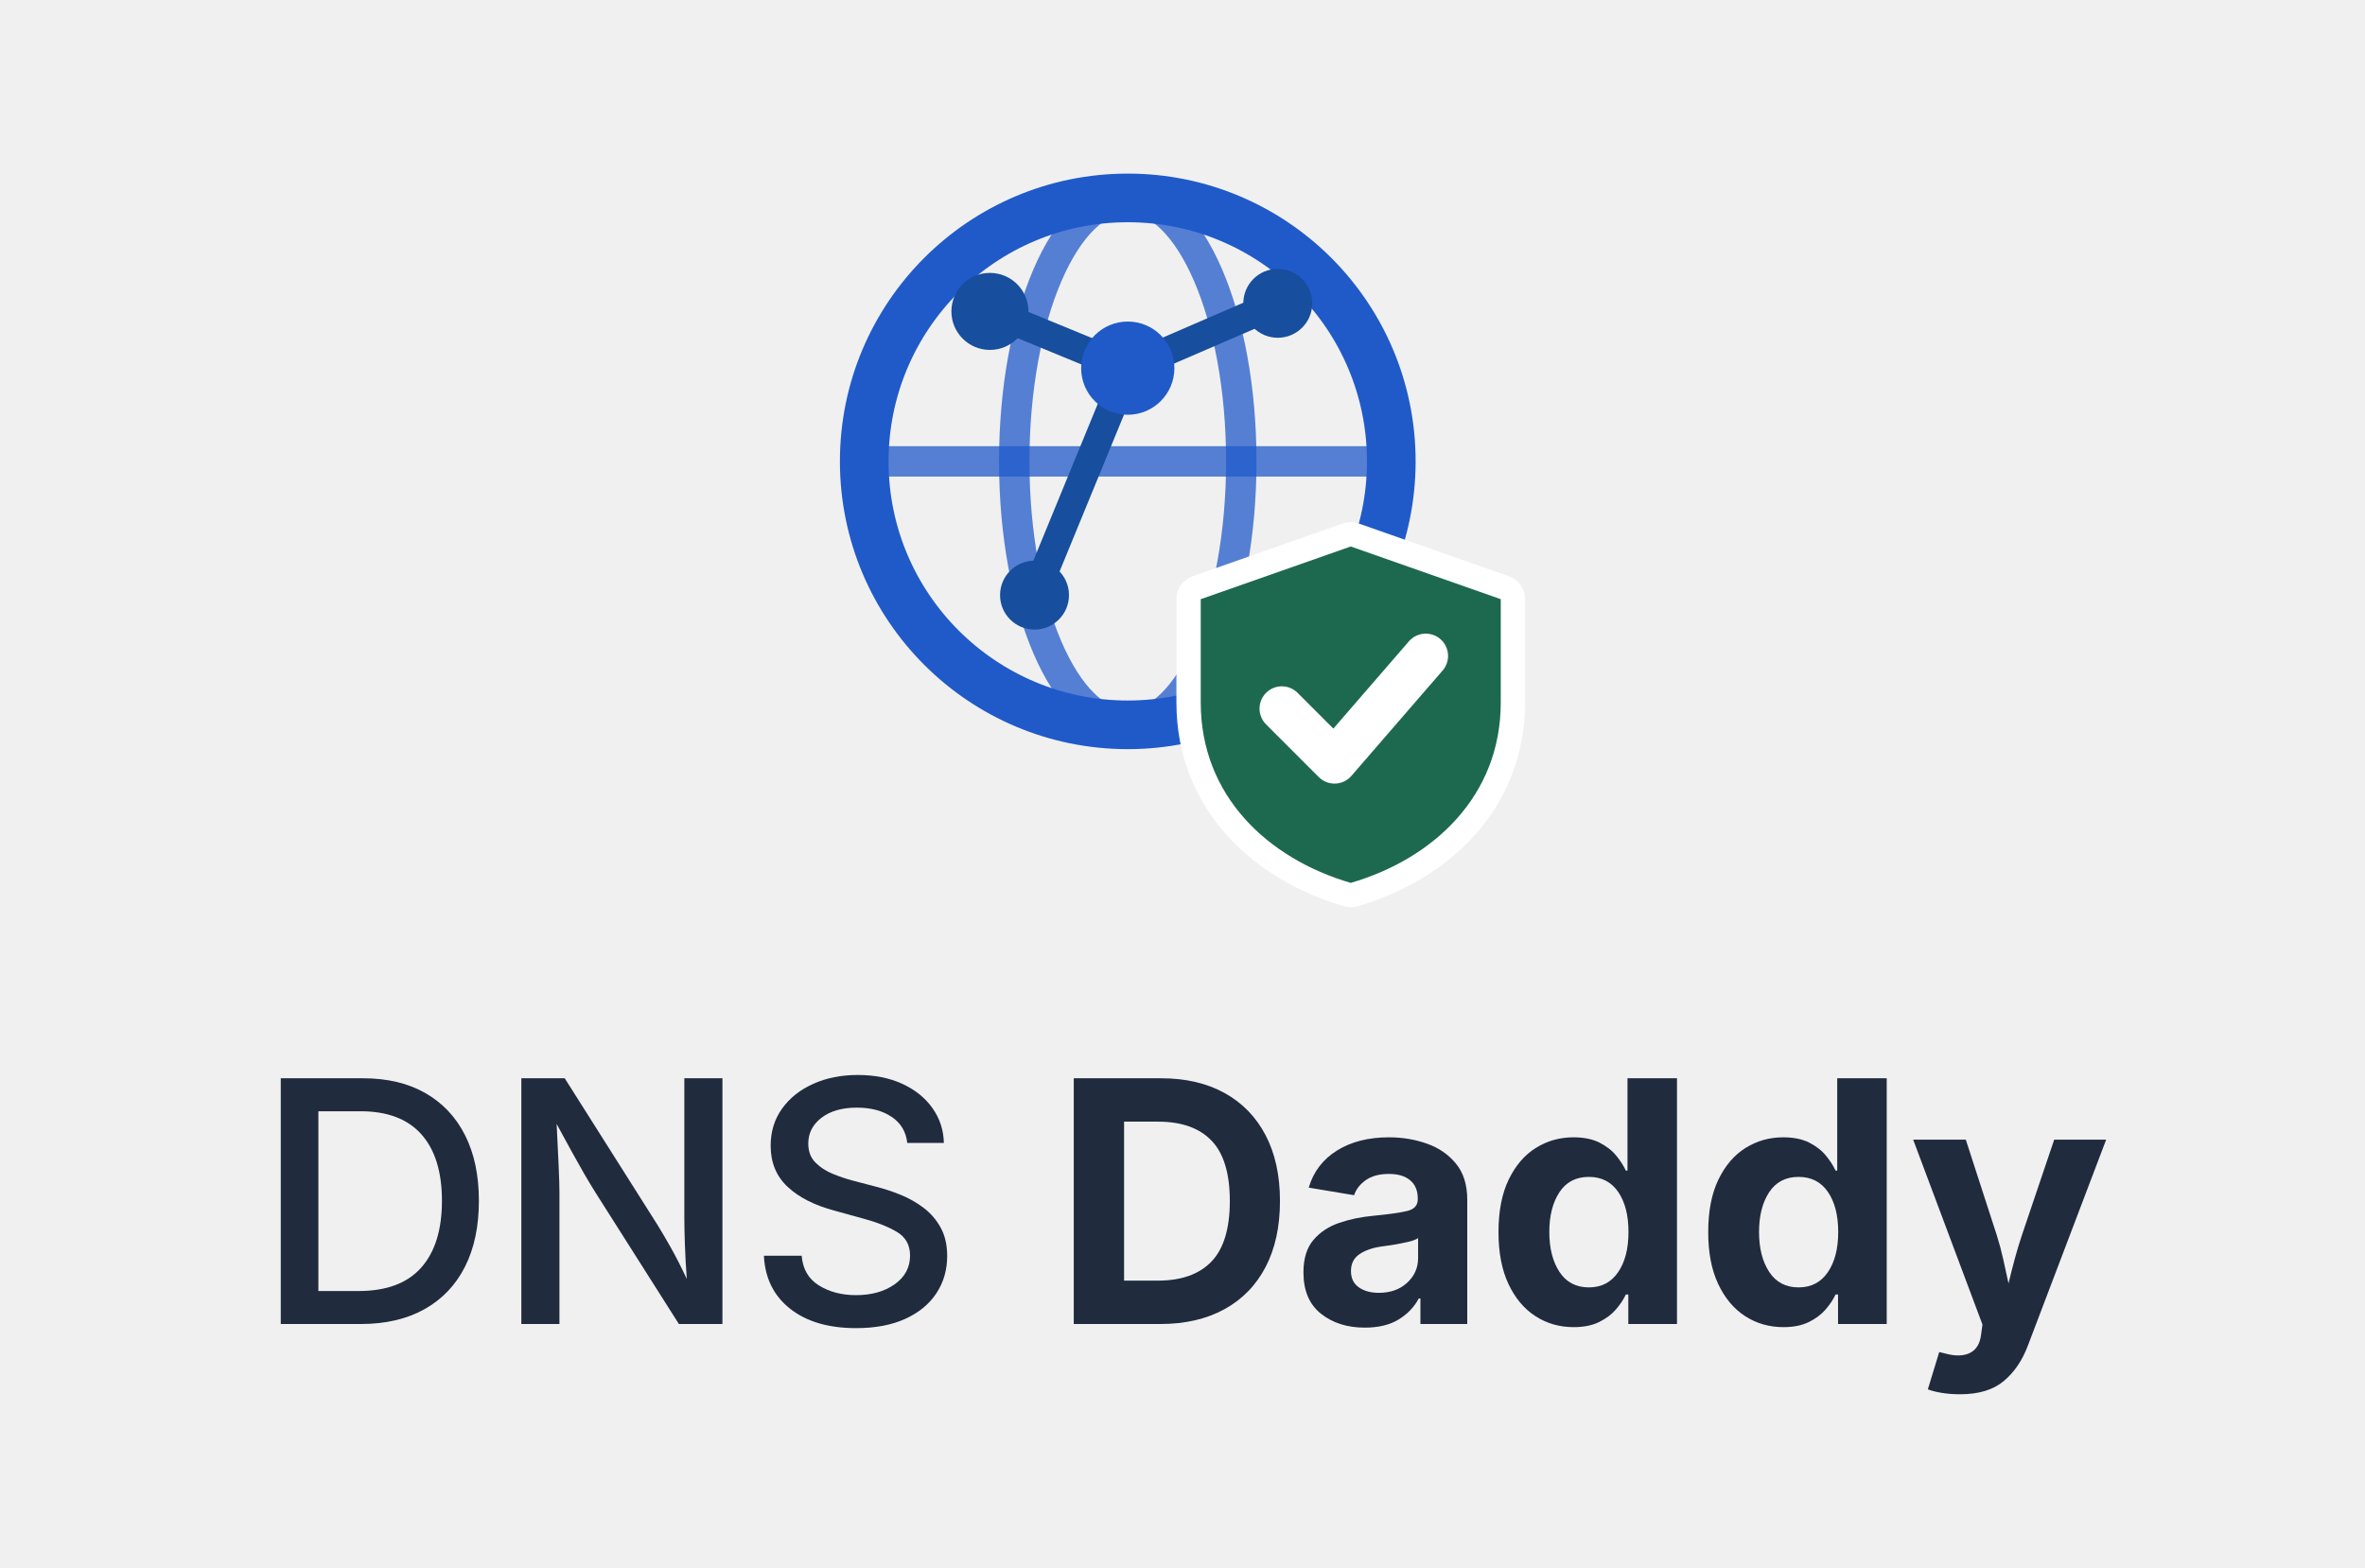
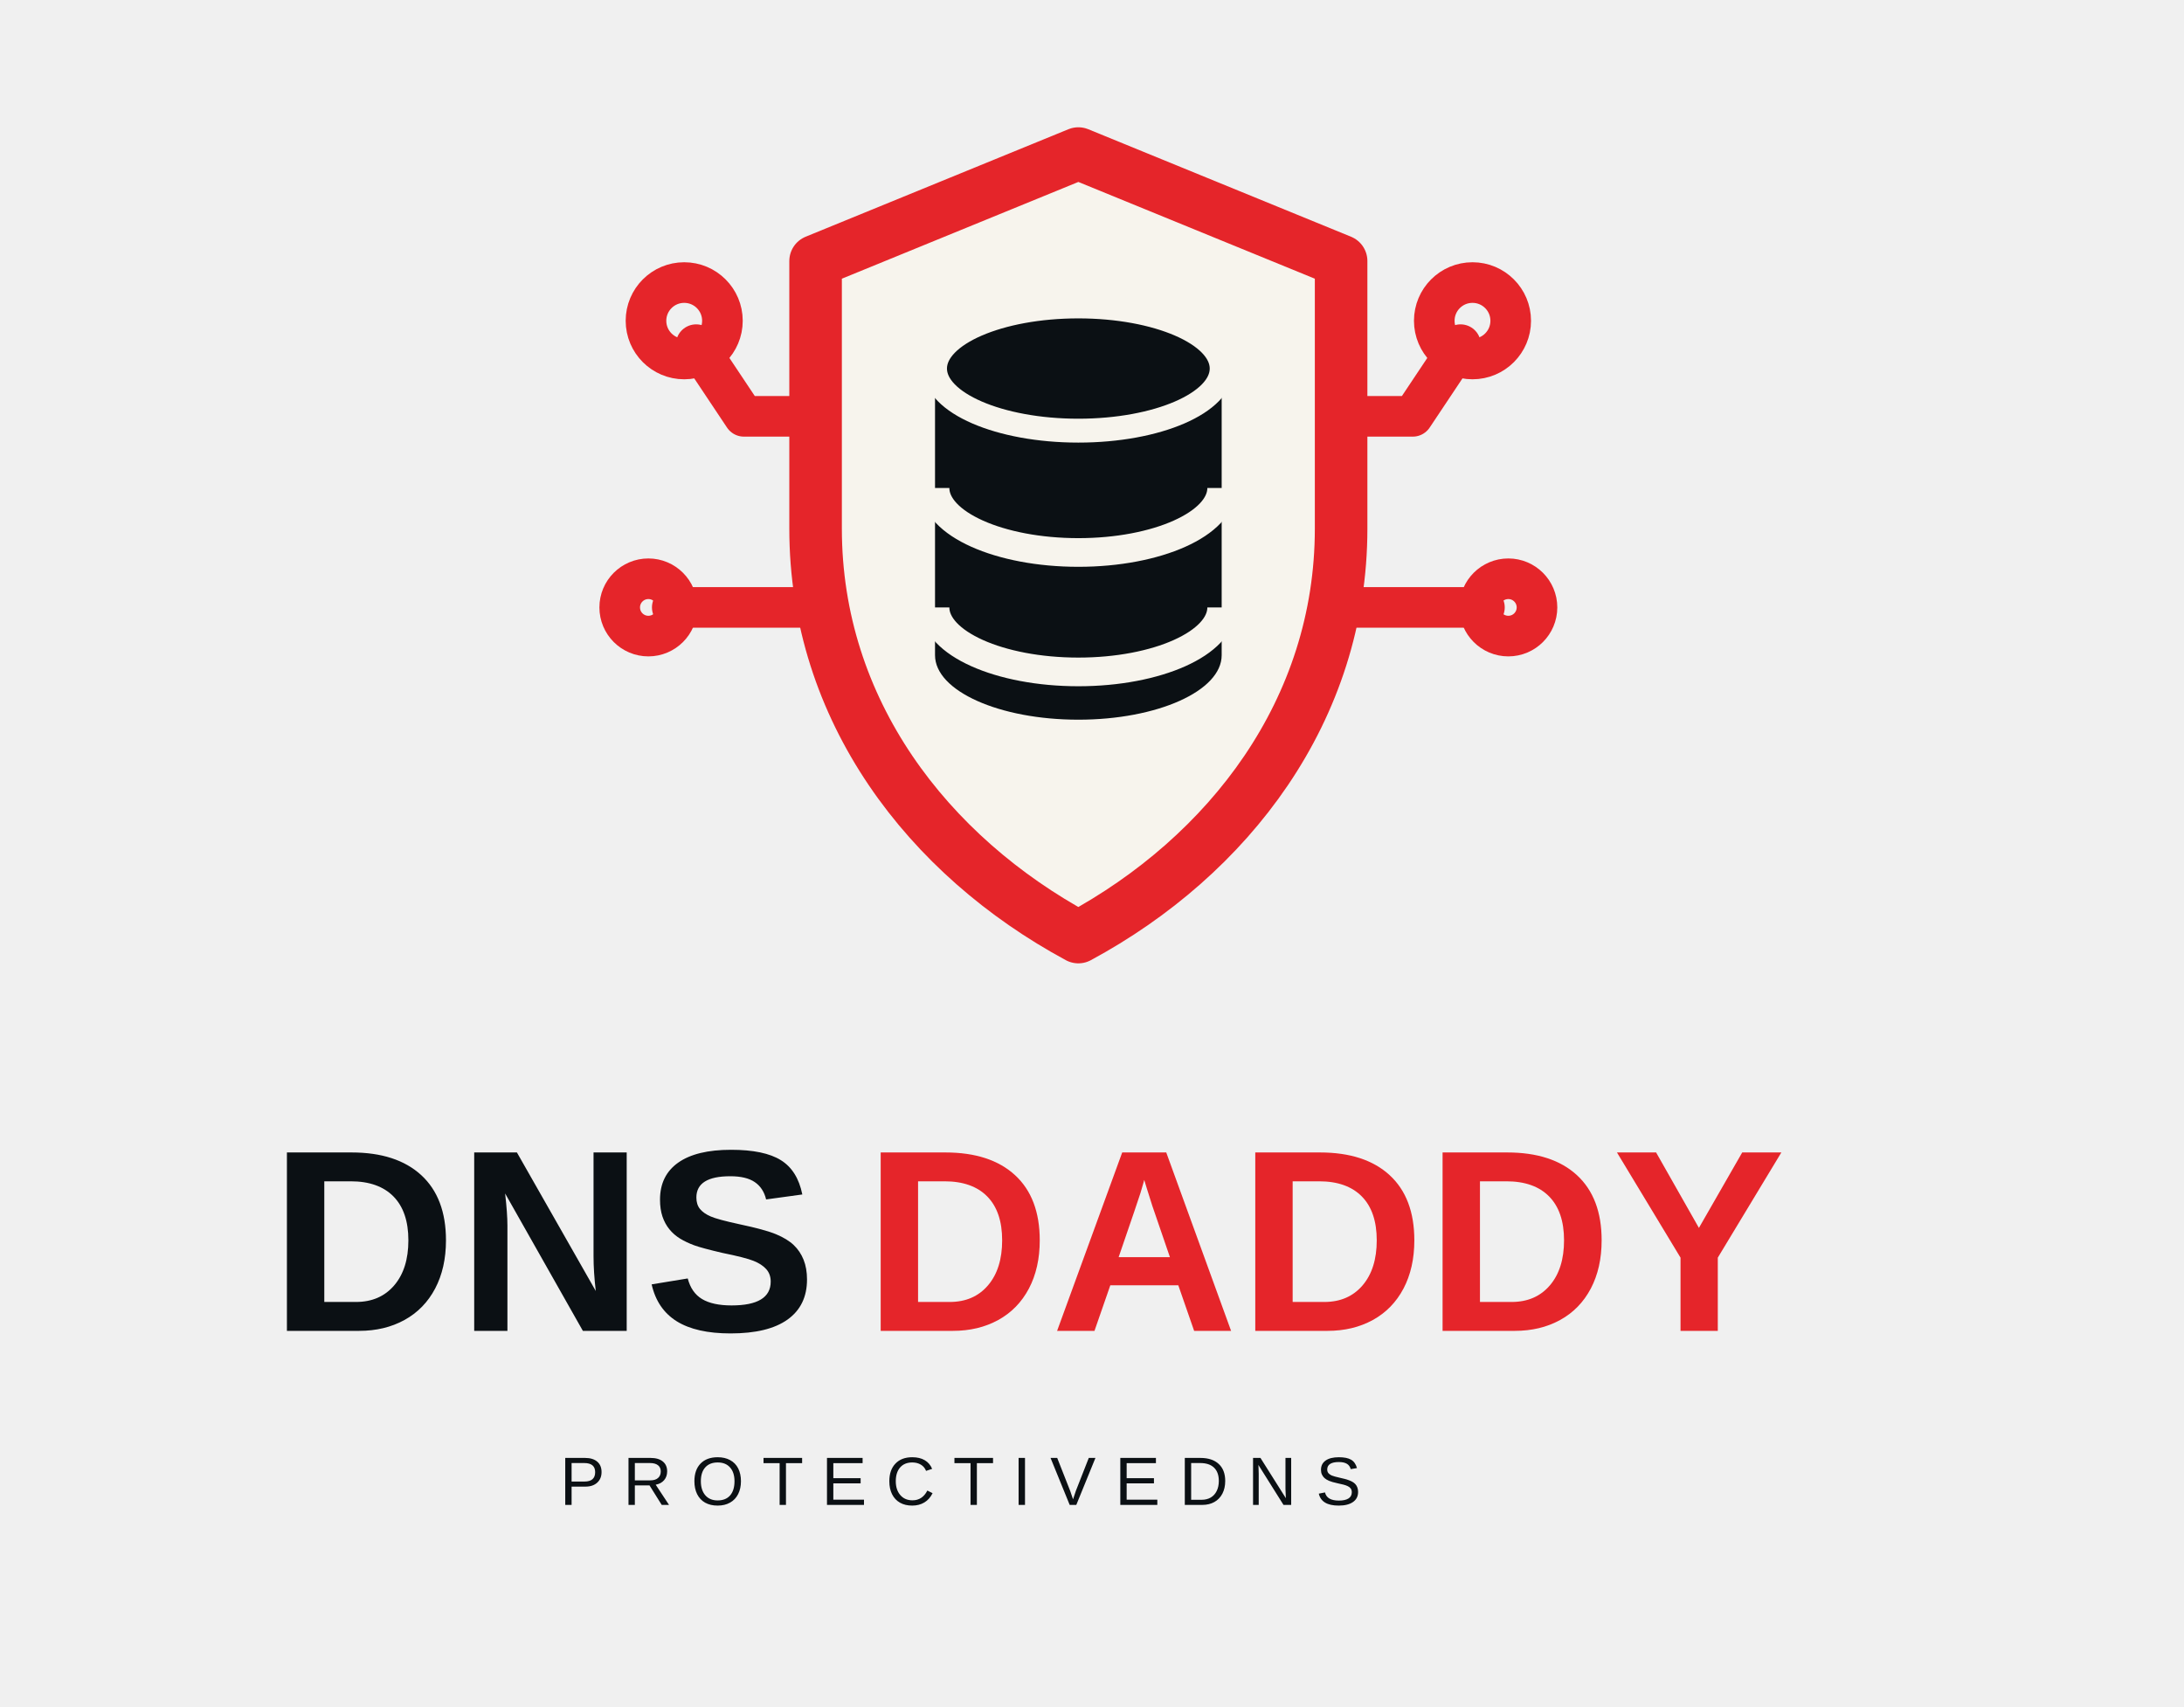
- <svg xmlns="http://www.w3.org/2000/svg" width="700" height="464" viewBox="0 0 700 464" role="img" aria-labelledby="title">
-   <g opacity="1" transform="translate(350.000 160.000) scale(6) translate(-20.7 -21.9)">
-     <g fill="none" stroke-linecap="round" stroke-linejoin="round">
-       <circle cx="18" cy="18" r="13" stroke="#205AC9" stroke-width="2.4" />
-       <ellipse cx="18" cy="18" rx="5.6" ry="13" stroke="#205AC9" stroke-width="1.5" opacity=".75" />
-       <path d="M5.4 18h25.2" stroke="#205AC9" stroke-width="1.5" opacity=".75" />
-       <path d="M11.2 10.6L18 13.4L25.4 10.2M18 13.4L13.4 24.6" stroke="#174E9D" stroke-width="1.4" />
+ <svg xmlns="http://www.w3.org/2000/svg" width="640" height="500" viewBox="0 0 640 500" role="img" aria-labelledby="title">
+   <g transform="translate(176 24) scale(7)">
+     <g fill="none" stroke="#E5252A" stroke-width="1.7" stroke-linecap="round" stroke-linejoin="round">
+       <path d="M9 14H6l-2-3M9 22H3M31 14h3l2-3M31 22h6" />
+       <circle cx="3.5" cy="10" r="1.6" />
+       <circle cx="2" cy="22" r="1.2" />
+       <circle cx="36.5" cy="10" r="1.6" />
+       <circle cx="38" cy="22" r="1.2" />
    </g>
-     <g fill="#174E9D">
-       <circle cx="11.2" cy="10.6" r="1.9" />
-       <circle cx="25.4" cy="10.2" r="1.7" />
-       <circle cx="13.4" cy="24.6" r="1.7" />
-     </g>
-     <circle cx="18" cy="13.4" r="2.3" fill="#205AC9" />
-     <path d="M29 22.2 l7.4 2.6 v5.1 c0 4.6-3.3 7.7-7.4 8.9 -4.1-1.2-7.4-4.3-7.4-8.9 v-5.1 Z" fill="white" stroke="white" stroke-width="2.4" stroke-linejoin="round" />
-     <path d="M29 22.2 l7.4 2.6 v5.1 c0 4.6-3.3 7.7-7.4 8.9 -4.1-1.2-7.4-4.3-7.4-8.9 v-5.1 Z" fill="#1D694F" />
-     <path d="M25.6 30.2 l2.6 2.6 4.5-5.2" fill="none" stroke="white" stroke-width="2.2" stroke-linecap="round" stroke-linejoin="round" />
+     <path d="M20 3 31 7.5v11.2c0 7.6-4.7 13.7-11 17.1C13.7 32.4 9 26.3 9 18.7V7.5Z" fill="#F7F4ED" stroke="#E5252A" stroke-width="2.2" stroke-linejoin="round" />
+     <path d="M14 12v12c0 1.5 2.7 2.7 6 2.7s6-1.2 6-2.7V12Z" fill="#0B1014" />
+     <ellipse cx="20" cy="12" rx="6" ry="2.6" fill="#0B1014" stroke="#F7F4ED" stroke-width="1" />
+     <path d="M14 17c0 1.5 2.7 2.7 6 2.7s6-1.2 6-2.7M14 22c0 1.5 2.7 2.7 6 2.7s6-1.2 6-2.7" fill="none" stroke="#F7F4ED" stroke-width="1.2" />
  </g>
-   <g aria-label="DNS " fill="#202B3E" transform="translate(75.045 392.000) scale(0.0488281 -0.0488281)">
-     <path transform="translate(0.000 0)" d="M650 0H165V1490H664Q884 1490 1041.0 1400.5Q1198 1311 1282.0 1145.0Q1366 979 1366 747Q1366 514 1281.5 347.0Q1197 180 1036.5 90.0Q876 0 650 0ZM393 200H637Q890 200 1016.0 341.5Q1142 483 1142 747Q1142 1010 1017.5 1150.0Q893 1290 649 1290H393Z" />
-     <path transform="translate(1458.308 0)" d="M165 0V1490H428L989 603Q1024 547 1071.0 463.5Q1118 380 1168 273Q1160 381 1156.5 479.5Q1153 578 1153 642V1490H1384V0H1120L617 793Q580 852 546.5 910.0Q513 968 473.0 1040.5Q433 1113 379 1213Q386 1073 391.0 963.0Q396 853 396 795V0Z" />
-     <path transform="translate(2987.615 0)" d="M665 -25Q414 -25 265.0 92.5Q116 210 106 414H335Q345 292 440.0 233.5Q535 175 664 175Q806 175 899.0 241.0Q992 307 992 415Q992 512 910.5 559.5Q829 607 709 639L535 687Q352 736 249.5 832.0Q147 928 147 1081Q147 1210 216.5 1306.5Q286 1403 405.5 1456.5Q525 1510 675 1510Q828 1510 944.5 1456.5Q1061 1403 1127.5 1309.5Q1194 1216 1197 1098H975Q964 1200 880.5 1256.0Q797 1312 670 1312Q535 1312 455.0 1250.5Q375 1189 375 1094Q375 1023 418.0 979.5Q461 936 523.5 910.5Q586 885 643 870L788 832Q859 814 934.5 783.5Q1010 753 1074.0 704.5Q1138 656 1177.5 584.5Q1217 513 1217 412Q1217 286 1152.0 187.0Q1087 88 963.5 31.5Q840 -25 665 -25Z" />
-   </g>
-   <g aria-label="Daddy" fill="#202B3E" transform="translate(311.223 392.000) scale(0.0488281 -0.0488281)">
-     <path transform="translate(0.000 0)" d="M659 0H135V1490H664Q888 1490 1049.5 1400.5Q1211 1311 1298.0 1144.5Q1385 978 1385 746Q1385 513 1298.0 346.0Q1211 179 1048.0 89.5Q885 0 659 0ZM440 263H644Q859 263 970.0 379.0Q1081 495 1081 746Q1081 996 970.5 1111.5Q860 1227 646 1227H440Z" />
-     <path transform="translate(1459.308 0)" d="M440 -22Q280 -22 174.0 62.5Q68 147 68 313Q68 438 128.0 509.0Q188 580 284.0 613.0Q380 646 490 656Q634 670 697.5 685.5Q761 701 761 756V761Q761 832 715.5 871.0Q670 910 586 910Q499 910 446.0 872.5Q393 835 375 781L100 827Q143 972 271.5 1052.0Q400 1132 587 1132Q707 1132 815.5 1094.0Q924 1056 992.5 972.5Q1061 889 1061 753V0H777V155H767Q726 77 645.0 27.5Q564 -22 440 -22ZM525 189Q630 189 696.5 250.0Q763 311 763 400V521Q745 508 704.5 498.5Q664 489 619.0 481.5Q574 474 541 470Q458 458 407.0 423.0Q356 388 356 321Q356 256 403.5 222.5Q451 189 525 189Z" />
-     <path transform="translate(2628.615 0)" d="M537 -19Q408 -19 305.0 47.5Q202 114 141.5 242.5Q81 371 81 557Q81 748 143.0 876.0Q205 1004 308.0 1068.0Q411 1132 535 1132Q630 1132 693.0 1100.0Q756 1068 794.5 1021.0Q833 974 853 930H863V1490H1163V0H868V179H853Q832 134 793.0 88.5Q754 43 691.0 12.0Q628 -19 537 -19ZM629 222Q743 222 806.0 314.0Q869 406 869 558Q869 710 806.5 801.0Q744 892 629 892Q511 892 450.0 798.5Q389 705 389 558Q389 410 450.5 316.0Q512 222 629 222Z" />
-     <path transform="translate(3899.923 0)" d="M537 -19Q408 -19 305.0 47.5Q202 114 141.5 242.5Q81 371 81 557Q81 748 143.0 876.0Q205 1004 308.0 1068.0Q411 1132 535 1132Q630 1132 693.0 1100.0Q756 1068 794.5 1021.0Q833 974 853 930H863V1490H1163V0H868V179H853Q832 134 793.0 88.5Q754 43 691.0 12.0Q628 -19 537 -19ZM629 222Q743 222 806.0 314.0Q869 406 869 558Q869 710 806.5 801.0Q744 892 629 892Q511 892 450.0 798.5Q389 705 389 558Q389 410 450.5 316.0Q512 222 629 222Z" />
-     <path transform="translate(5192.231 0)" d="M120 -396 189 -170 226 -179Q317 -204 375.0 -175.5Q433 -147 443 -63L451 -3L31 1118H350L538 538Q561 465 577.0 392.5Q593 320 609 246Q627 321 646.5 393.5Q666 466 690 538L886 1118H1201L726 -132Q675 -267 579.5 -346.5Q484 -426 316 -426Q256 -426 204.0 -417.5Q152 -409 120 -396Z" />
-   </g>
+   <text x="79" y="390" fill="#0B1014" font-family="Arial, Helvetica, sans-serif" font-size="76" font-weight="700" letter-spacing="0">DNS</text>
+   <text x="253" y="390" fill="#E5252A" font-family="Arial, Helvetica, sans-serif" font-size="76" font-weight="700" letter-spacing="0">DADDY</text>
+   <text x="164" y="441" fill="#0B1014" font-family="Arial, Helvetica, sans-serif" font-size="20" font-weight="400" letter-spacing="0">P R O T E C T I V E   D N S</text>
</svg>
